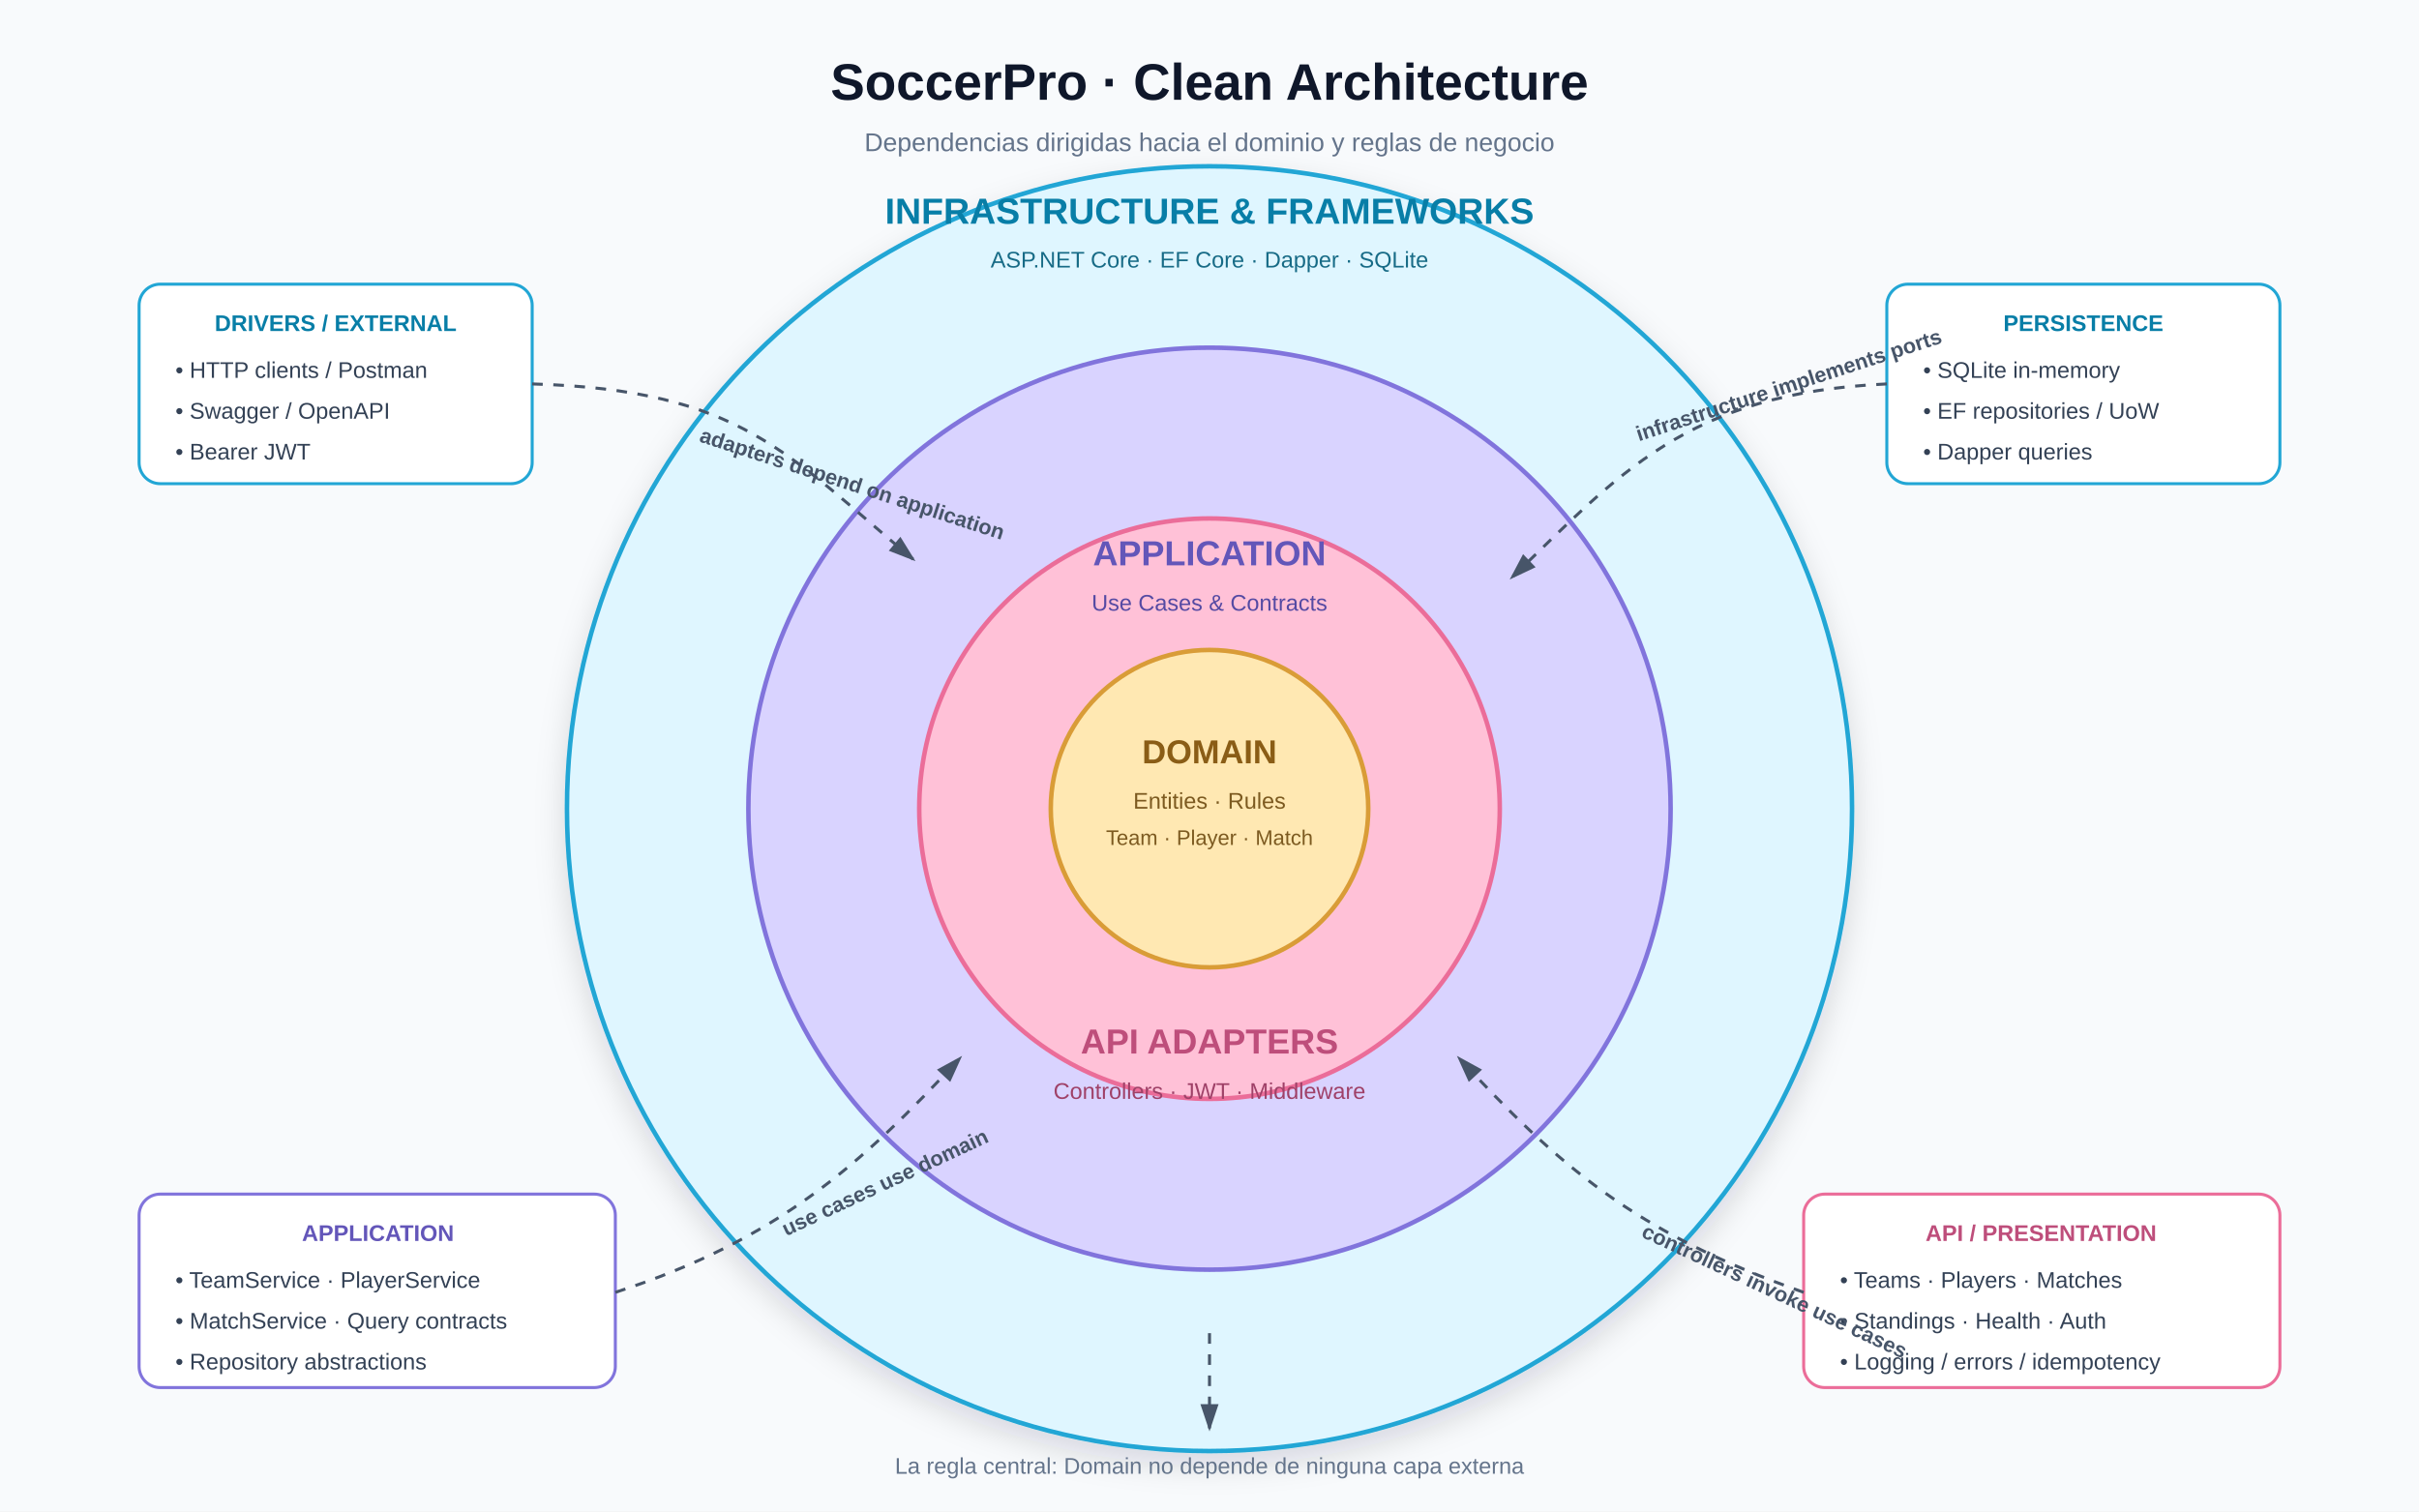
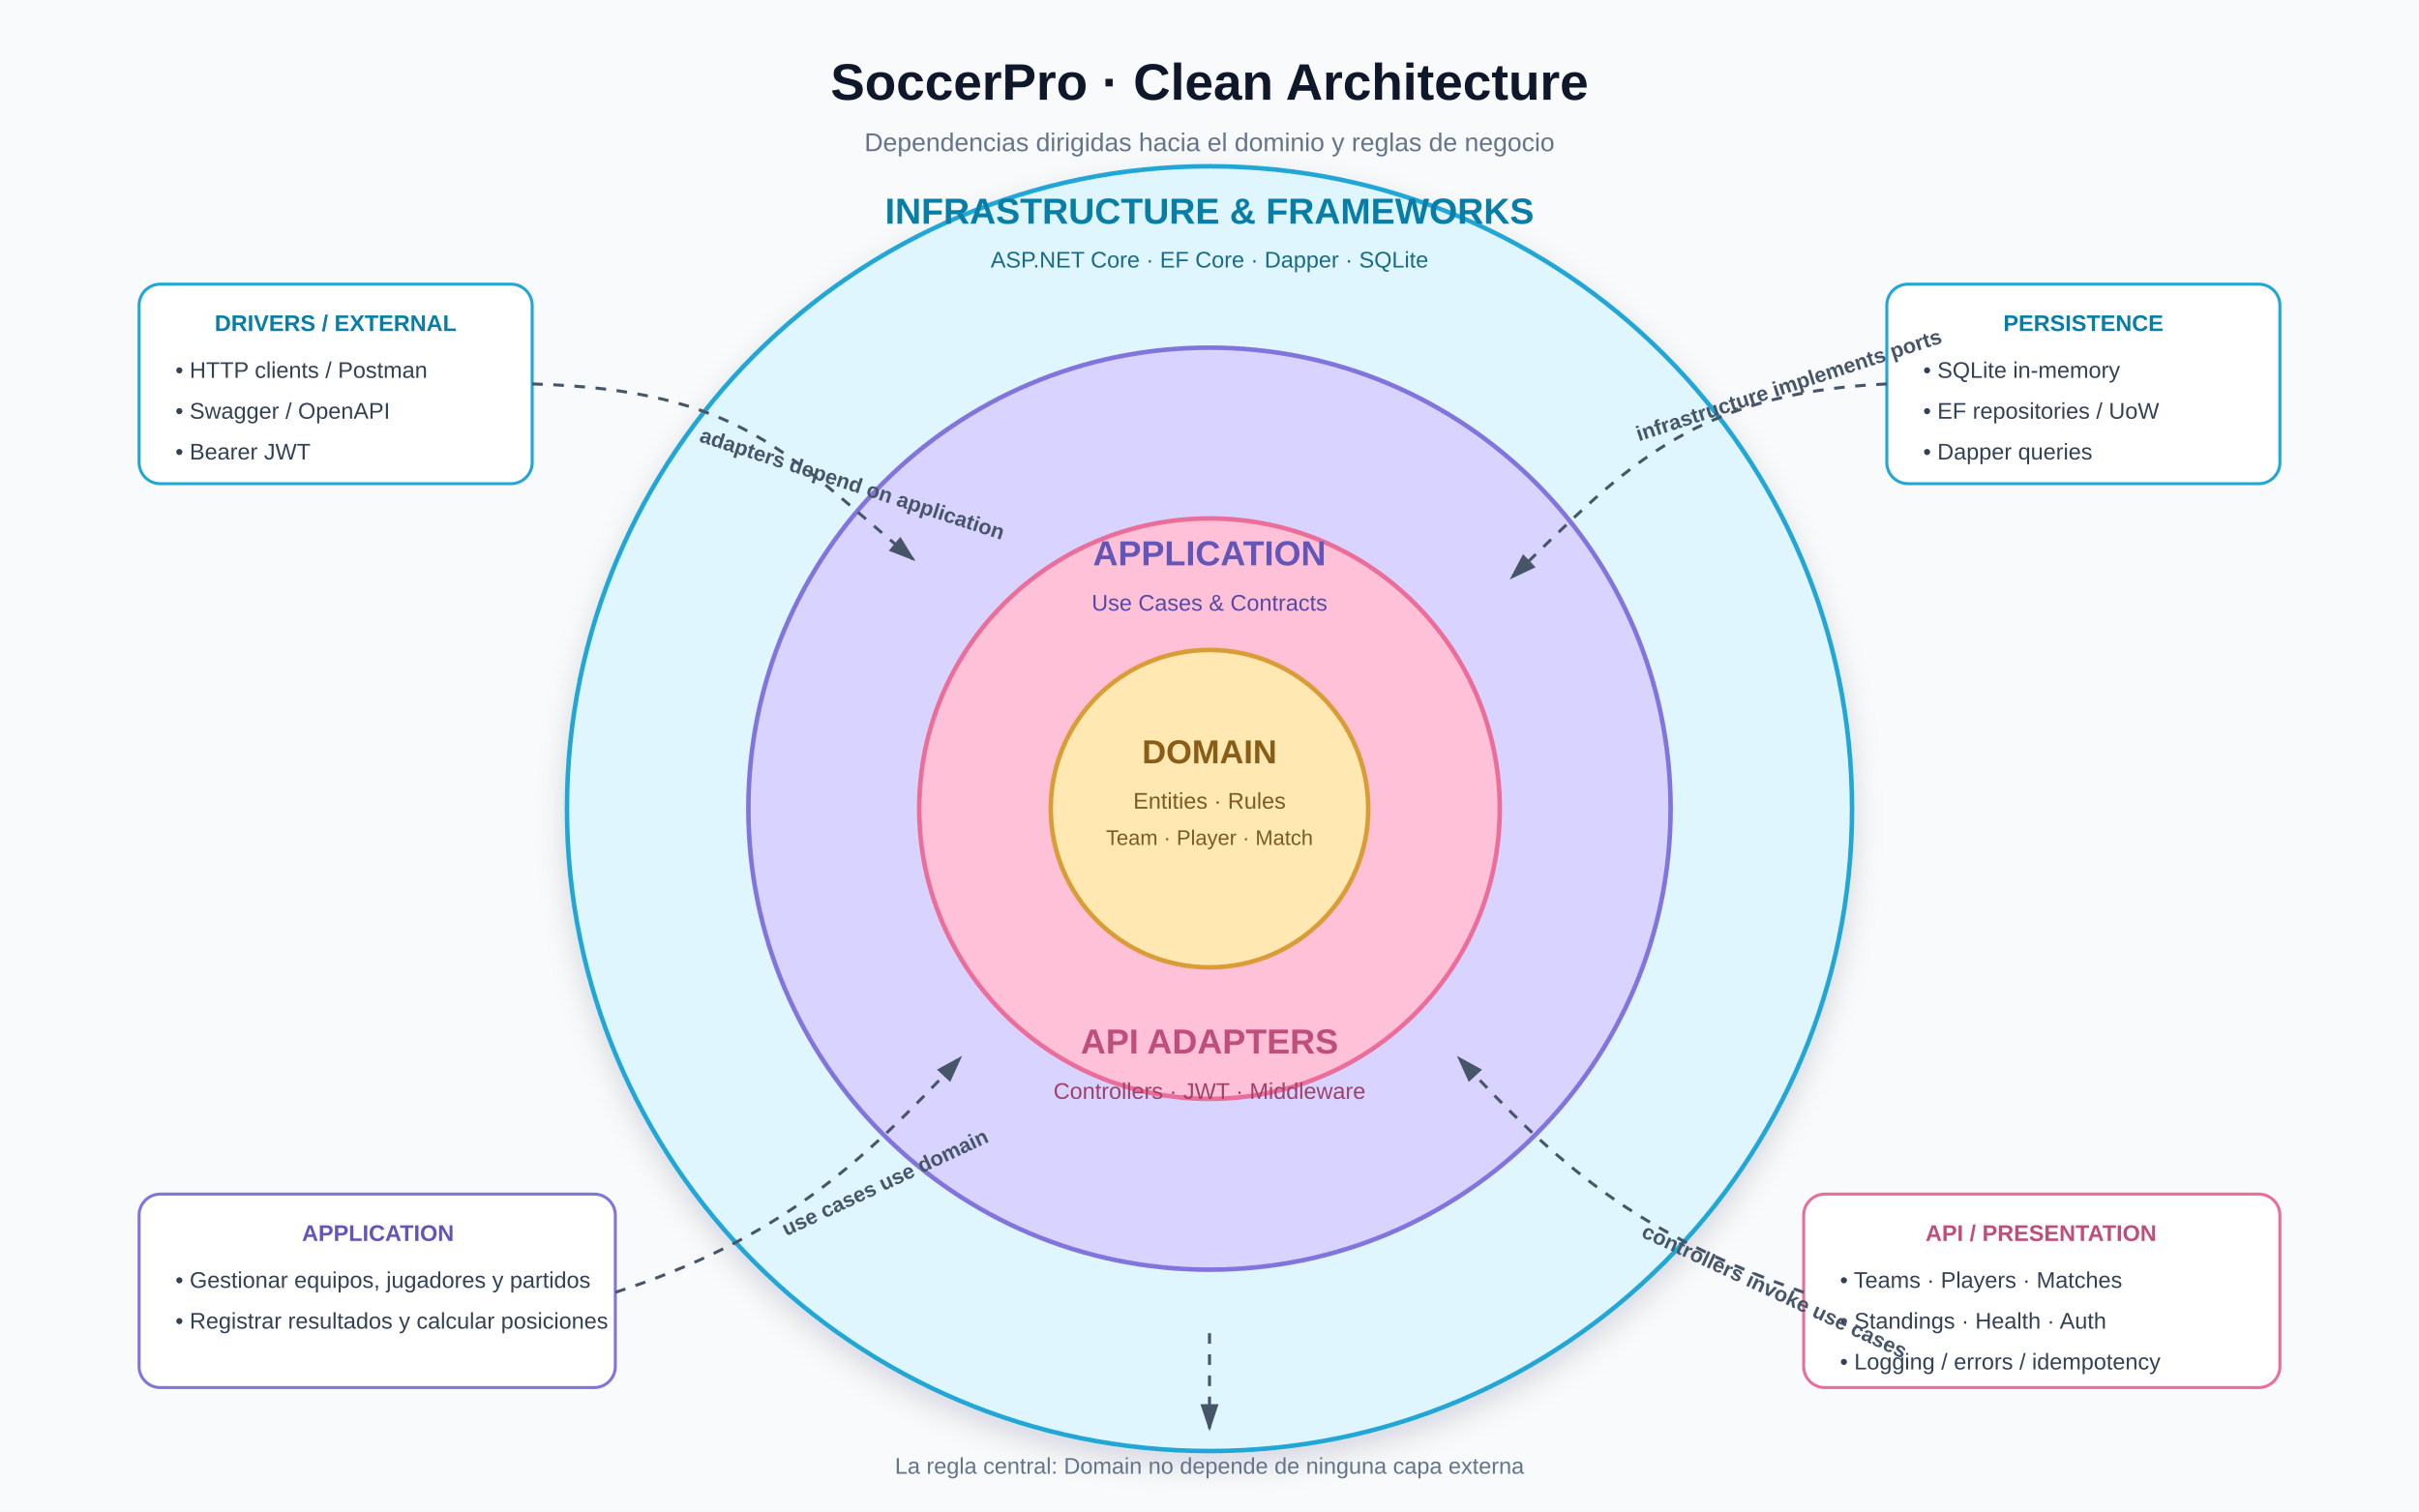
<svg xmlns="http://www.w3.org/2000/svg" width="1600" height="1000" viewBox="0 0 1600 1000">
  <defs>
    <filter id="shadow" x="-20%" y="-20%" width="140%" height="140%">
      <feDropShadow dx="0" dy="8" stdDeviation="10" flood-color="#0f172a" flood-opacity="0.14" />
    </filter>
    <marker id="arrow" markerWidth="10" markerHeight="10" refX="8" refY="3" orient="auto">
      <path d="M0,0 L9,3 L0,6 Z" fill="#475569" />
    </marker>
  </defs>
  <rect width="1600" height="1000" fill="#f8fafc" />
  <text x="800" y="66" text-anchor="middle" font-family="Segoe UI,Arial,sans-serif" font-size="34" font-weight="700" fill="#0f172a">SoccerPro · Clean Architecture</text>
  <text x="800" y="100" text-anchor="middle" font-family="Segoe UI,Arial,sans-serif" font-size="17" fill="#64748b">Dependencias dirigidas hacia el dominio y reglas de negocio</text>
  <circle cx="800" cy="535" r="425" fill="#dff6ff" stroke="#22a6d5" stroke-width="3" filter="url(#shadow)" />
  <circle cx="800" cy="535" r="305" fill="#d9d3ff" stroke="#8174dc" stroke-width="3" />
  <circle cx="800" cy="535" r="192" fill="#ffc1d7" stroke="#eb6d99" stroke-width="3" />
  <circle cx="800" cy="535" r="105" fill="#ffe8b2" stroke="#d99c37" stroke-width="3" />
  <text x="800" y="505" text-anchor="middle" font-family="Segoe UI,Arial,sans-serif" font-size="22" font-weight="700" fill="#8a5d16">DOMAIN</text>
  <text x="800" y="535" text-anchor="middle" font-family="Segoe UI,Arial,sans-serif" font-size="15" fill="#7c5a20">Entities · Rules</text>
  <text x="800" y="559" text-anchor="middle" font-family="Segoe UI,Arial,sans-serif" font-size="14" fill="#7c5a20">Team · Player · Match</text>
  <text x="800" y="374" text-anchor="middle" font-family="Segoe UI,Arial,sans-serif" font-size="23" font-weight="700" fill="#6356b9">APPLICATION</text>
  <text x="800" y="404" text-anchor="middle" font-family="Segoe UI,Arial,sans-serif" font-size="15" fill="#554aa3">Use Cases &amp; Contracts</text>
  <text x="800" y="697" text-anchor="middle" font-family="Segoe UI,Arial,sans-serif" font-size="23" font-weight="700" fill="#be4e7b">API ADAPTERS</text>
  <text x="800" y="727" text-anchor="middle" font-family="Segoe UI,Arial,sans-serif" font-size="15" fill="#9f4168">Controllers · JWT · Middleware</text>
  <text x="800" y="148" text-anchor="middle" font-family="Segoe UI,Arial,sans-serif" font-size="24" font-weight="700" fill="#087ea7">INFRASTRUCTURE &amp; FRAMEWORKS</text>
  <text x="800" y="177" text-anchor="middle" font-family="Segoe UI,Arial,sans-serif" font-size="15" fill="#176b86">ASP.NET Core · EF Core · Dapper · SQLite</text>
  <g font-family="Segoe UI,Arial,sans-serif" font-size="15" fill="#334155">
    <rect x="92" y="188" width="260" height="132" rx="14" fill="#fff" stroke="#22a6d5" stroke-width="2" />
    <text x="222" y="219" text-anchor="middle" font-weight="700" fill="#087ea7">DRIVERS / EXTERNAL</text>
    <text x="116" y="250">• HTTP clients / Postman</text>
    <text x="116" y="277">• Swagger / OpenAPI</text>
    <text x="116" y="304">• Bearer JWT</text>
    <rect x="1248" y="188" width="260" height="132" rx="14" fill="#fff" stroke="#22a6d5" stroke-width="2" />
    <text x="1378" y="219" text-anchor="middle" font-weight="700" fill="#087ea7">PERSISTENCE</text>
    <text x="1272" y="250">• SQLite in-memory</text>
    <text x="1272" y="277">• EF repositories / UoW</text>
    <text x="1272" y="304">• Dapper queries</text>
    <rect x="92" y="790" width="315" height="128" rx="14" fill="#fff" stroke="#8174dc" stroke-width="2" />
    <text x="250" y="821" text-anchor="middle" font-weight="700" fill="#6356b9">APPLICATION</text>
-     <text x="116" y="852">• TeamService · PlayerService</text>
-     <text x="116" y="879">• MatchService · Query contracts</text>
-     <text x="116" y="906">• Repository abstractions</text>
+     <text x="116" y="852">• Gestionar equipos, jugadores y partidos</text>
+     <text x="116" y="879">• Registrar resultados y calcular posiciones</text>
    <rect x="1193" y="790" width="315" height="128" rx="14" fill="#fff" stroke="#eb6d99" stroke-width="2" />
    <text x="1350" y="821" text-anchor="middle" font-weight="700" fill="#be4e7b">API / PRESENTATION</text>
    <text x="1217" y="852">• Teams · Players · Matches</text>
    <text x="1217" y="879">• Standings · Health · Auth</text>
    <text x="1217" y="906">• Logging / errors / idempotency</text>
  </g>
  <g fill="none" stroke="#475569" stroke-width="2" stroke-dasharray="7 7" marker-end="url(#arrow)">
    <path d="M352 254 C490 258 520 300 604 370" />
    <path d="M1248 254 C1115 260 1070 315 1000 382" />
    <path d="M407 855 C515 820 570 770 635 700" />
    <path d="M1193 855 C1080 815 1030 770 965 700" />
  </g>
  <g font-family="Segoe UI,Arial,sans-serif" font-size="14" font-weight="600" fill="#475569">
    <text x="462" y="292" transform="rotate(18 462 292)">adapters depend on application</text>
    <text x="1084" y="292" transform="rotate(-18 1084 292)">infrastructure implements ports</text>
    <text x="520" y="818" transform="rotate(-25 520 818)">use cases use domain</text>
    <text x="1085" y="818" transform="rotate(25 1085 818)">controllers invoke use cases</text>
  </g>
  <path d="M800 882 L800 945" stroke="#475569" stroke-width="2" stroke-dasharray="7 7" marker-end="url(#arrow)" />
  <text x="800" y="975" text-anchor="middle" font-family="Segoe UI,Arial,sans-serif" font-size="15" fill="#64748b">La regla central: Domain no depende de ninguna capa externa</text>
</svg>
